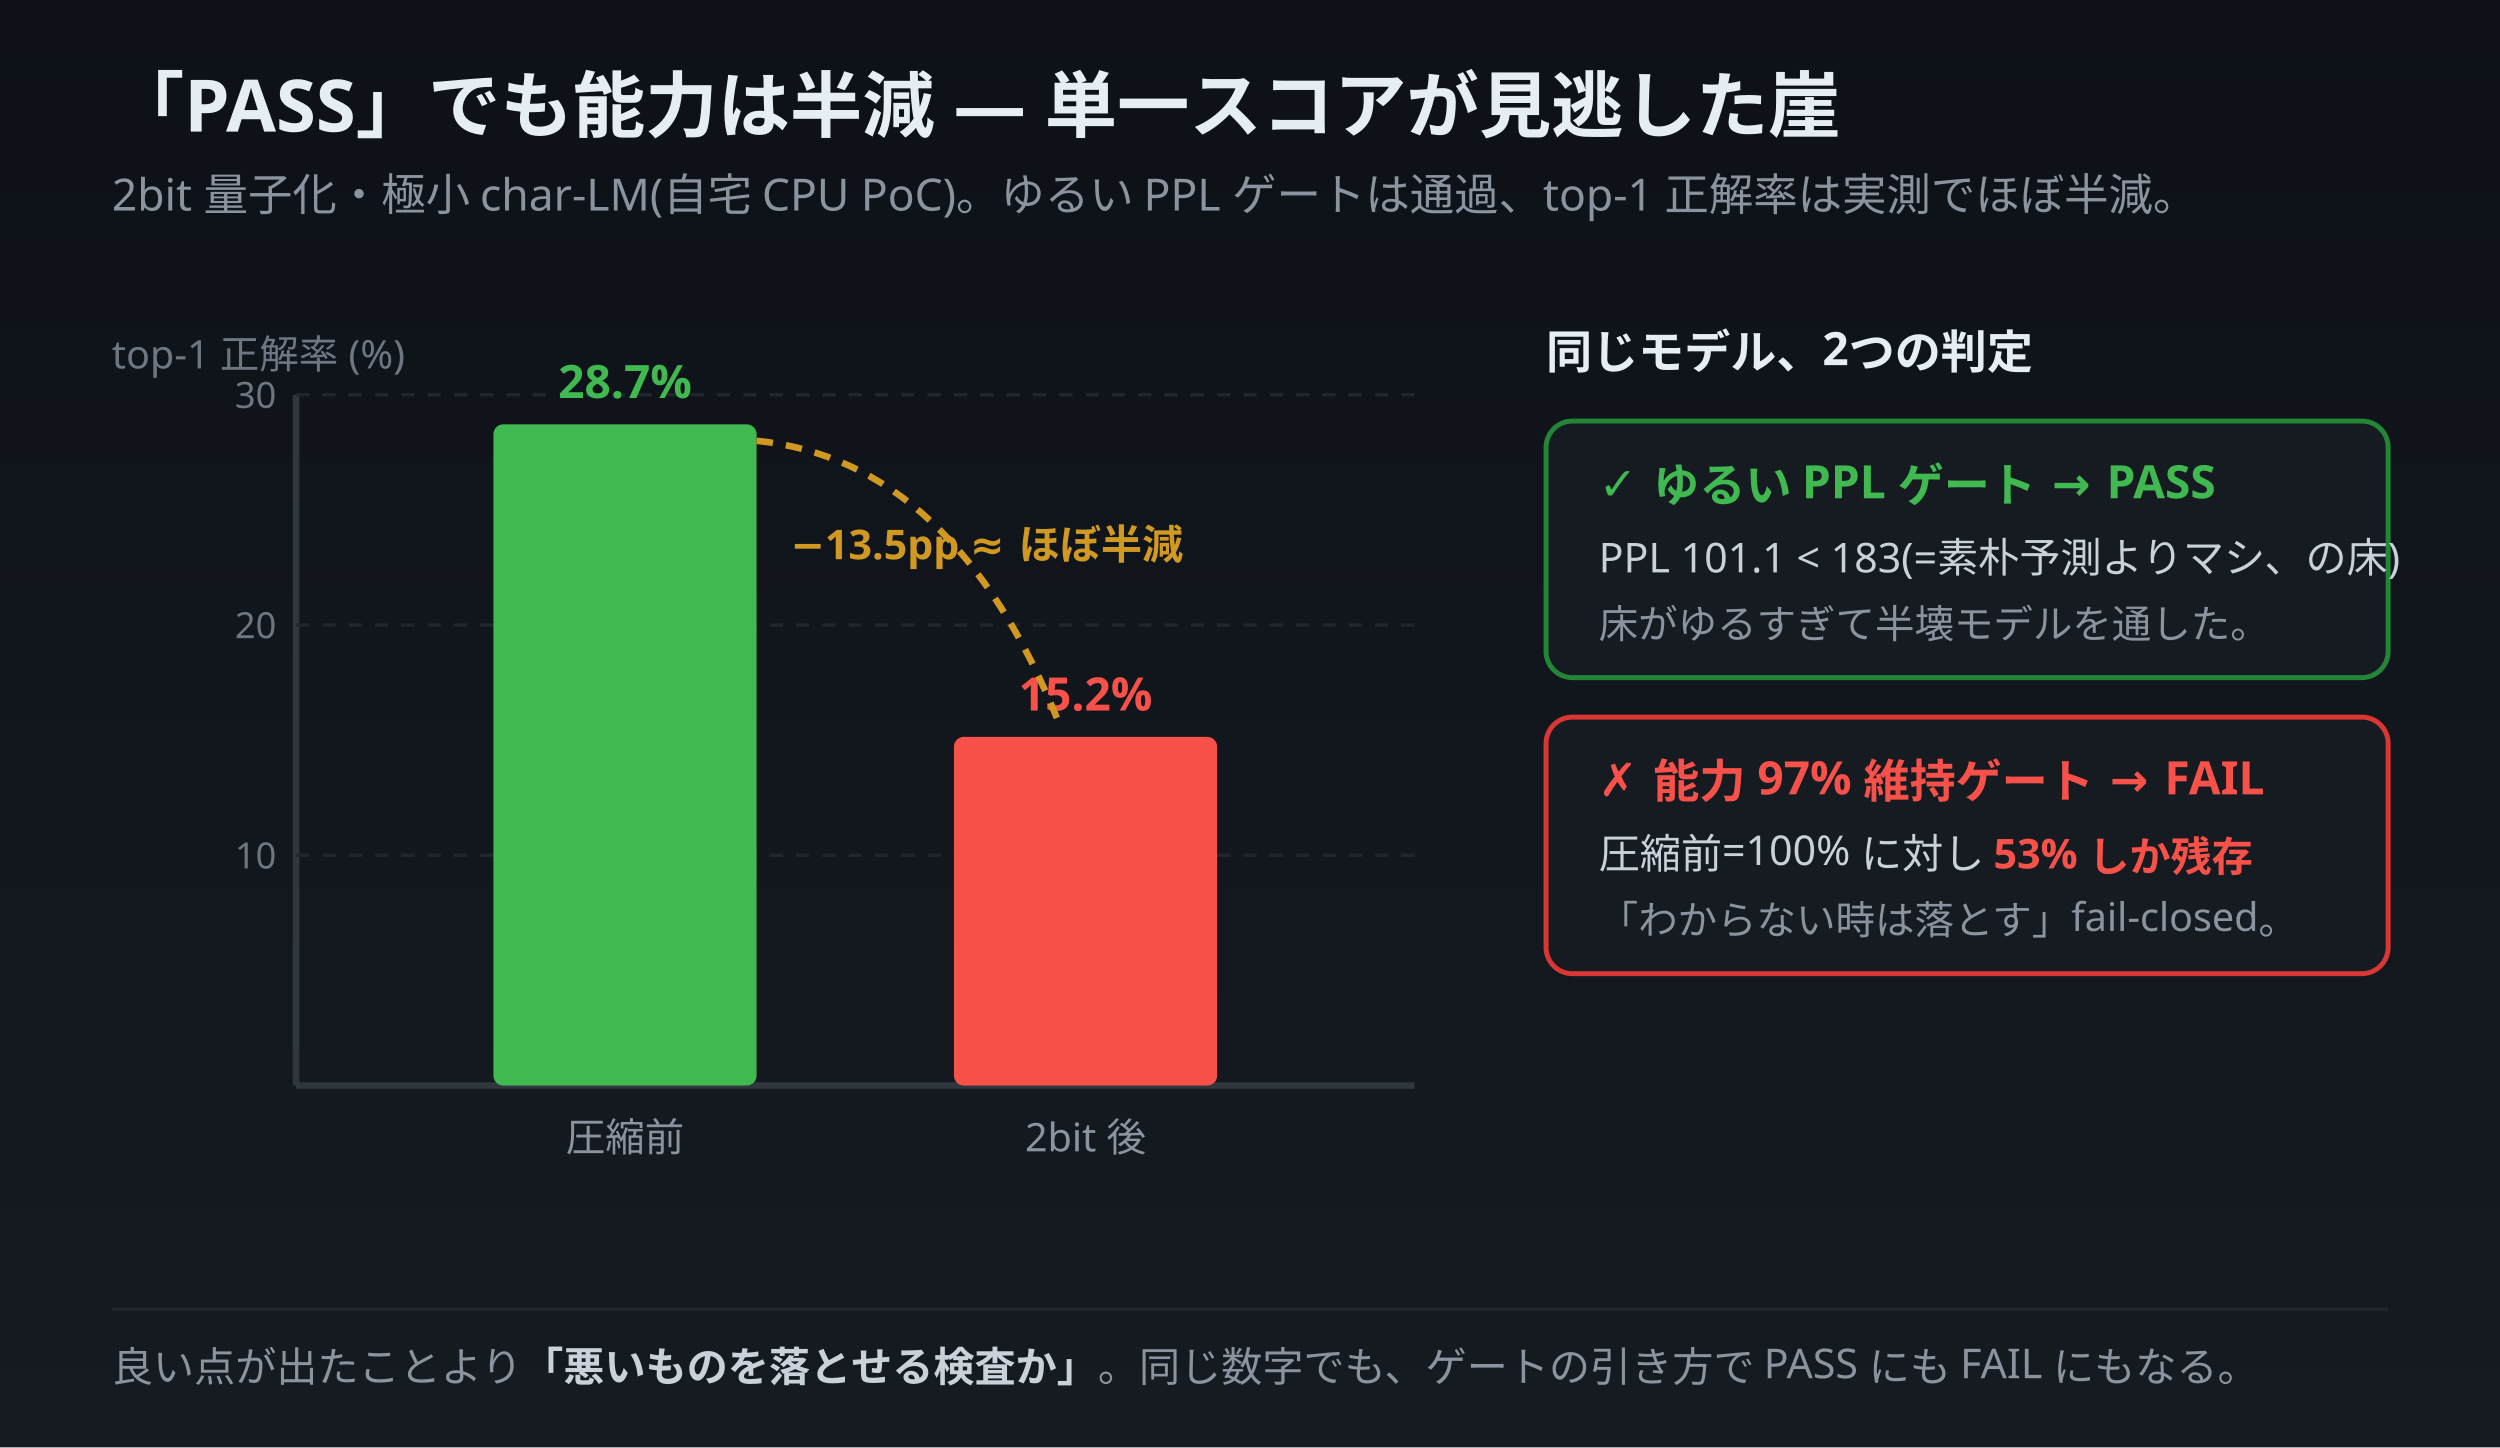
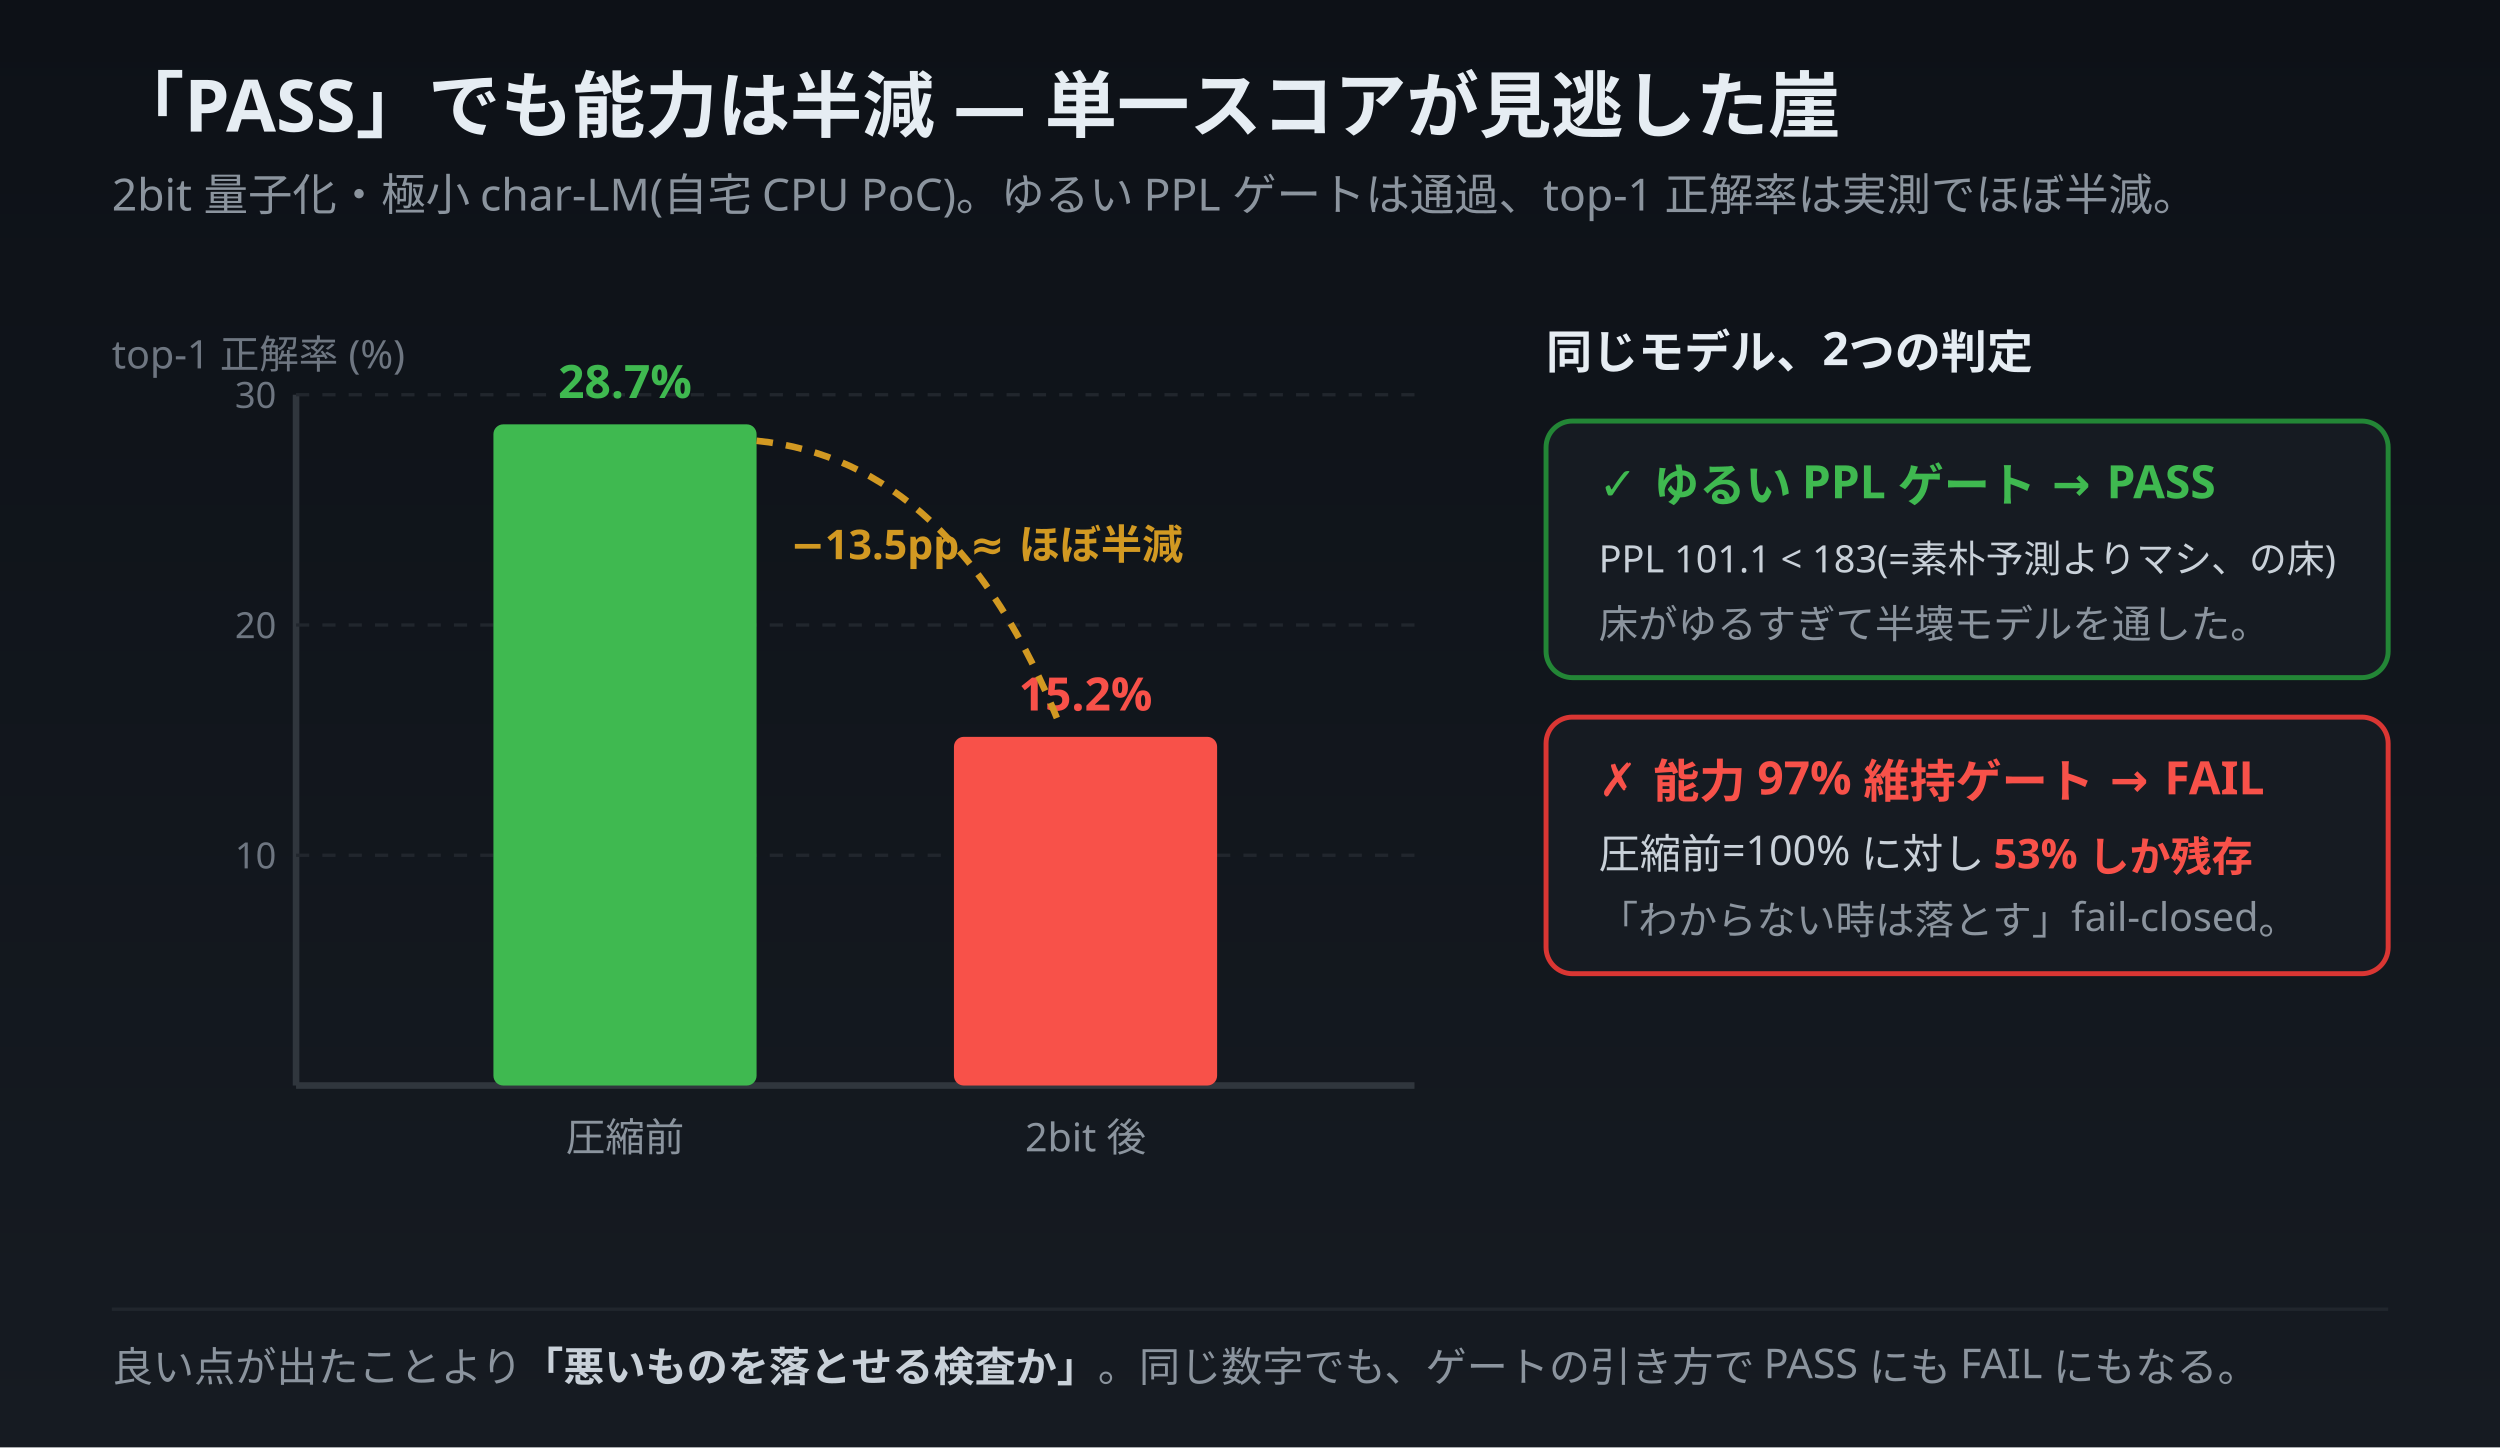
<svg xmlns="http://www.w3.org/2000/svg" viewBox="0 0 760 440" font-family="Segoe UI, Hiragino Kaku Gothic ProN, Meiryo, sans-serif">
  <defs>
    <linearGradient id="bg" x1="0" y1="0" x2="0" y2="1">
      <stop offset="0" stop-color="#0d1117" />
      <stop offset="1" stop-color="#161b22" />
    </linearGradient>
  </defs>
  <rect width="760" height="440" fill="url(#bg)" />
  <text x="34" y="40" fill="#e6edf3" font-size="22" font-weight="700">「PASS」でも能力は半減 — 単一スコアが見逃した崖</text>
  <text x="34" y="64" fill="#8b949e" font-size="13.5">2bit 量子化・極小 char-LM(自宅 CPU PoC)。ゆるい PPL ゲートは通過、top-1 正解率は実測でほぼ半減。</text>
  <line x1="90" y1="330" x2="430" y2="330" stroke="#30363d" stroke-width="2" />
  <line x1="90" y1="120" x2="90" y2="330" stroke="#30363d" stroke-width="2" />
  <text x="34" y="112" fill="#6e7681" font-size="12">top-1 正解率 (%)</text>
  <line x1="90" y1="260" x2="430" y2="260" stroke="#21262d" stroke-width="1" stroke-dasharray="4 4" />
  <text x="84" y="264" fill="#6e7681" font-size="11" text-anchor="end">10</text>
  <line x1="90" y1="190" x2="430" y2="190" stroke="#21262d" stroke-width="1" stroke-dasharray="4 4" />
  <text x="84" y="194" fill="#6e7681" font-size="11" text-anchor="end">20</text>
  <line x1="90" y1="120" x2="430" y2="120" stroke="#21262d" stroke-width="1" stroke-dasharray="4 4" />
  <text x="84" y="124" fill="#6e7681" font-size="11" text-anchor="end">30</text>
  <rect x="150" y="129" width="80" height="201" rx="3" fill="#3fb950" />
  <text x="190" y="121" fill="#3fb950" font-size="14" font-weight="700" text-anchor="middle">28.7%</text>
  <text x="190" y="350" fill="#8b949e" font-size="12" text-anchor="middle">圧縮前</text>
  <rect x="290" y="224" width="80" height="106" rx="3" fill="#f85149" />
  <text x="330" y="216" fill="#f85149" font-size="14" font-weight="700" text-anchor="middle">15.2%</text>
  <text x="330" y="350" fill="#8b949e" font-size="12" text-anchor="middle">2bit 後</text>
  <path d="M230 134 q60 6 92 86" fill="none" stroke="#d29922" stroke-width="2" stroke-dasharray="5 4" />
  <text x="300" y="170" fill="#d29922" font-size="12.5" font-weight="700" text-anchor="middle">−13.5pp ≈ ほぼ半減</text>
  <text x="470" y="112" fill="#e6edf3" font-size="14" font-weight="700">同じモデル、2つの判定</text>
  <rect x="470" y="128" width="256" height="78" rx="8" fill="#161b22" stroke="#238636" stroke-width="1.5" />
  <text x="486" y="152" fill="#3fb950" font-size="14" font-weight="700">✓ ゆるい PPL ゲート → PASS</text>
-   <text x="486" y="174" fill="#c9d1d9" font-size="12.5">PPL 101.1 &lt; 183(=素朴予測よりマシ、の床)</text>
+   <text x="486" y="174" fill="#c9d1d9" font-size="11.5">PPL 101.1 &lt; 183(=素朴予測よりマシ、の床)</text>
  <text x="486" y="194" fill="#8b949e" font-size="12">床がゆるすぎて半壊モデルを通した。</text>
  <rect x="470" y="218" width="256" height="78" rx="8" fill="#161b22" stroke="#da3633" stroke-width="1.5" />
  <text x="486" y="242" fill="#f85149" font-size="14" font-weight="700">✗ 能力 97% 維持ゲート → FAIL</text>
  <text x="486" y="264" fill="#c9d1d9" font-size="12.5">圧縮前=100% に対し <tspan fill="#f85149" font-weight="700">53% しか残存</tspan>
  </text>
  <text x="486" y="284" fill="#8b949e" font-size="12">「わからない時は落とす」fail-closed。</text>
  <line x1="34" y1="398" x2="726" y2="398" stroke="#21262d" stroke-width="1" />
  <text x="34" y="420" fill="#8b949e" font-size="12.5">良い点が出たことより<tspan fill="#c9d1d9" font-weight="700">「悪いものを落とせる検査か」</tspan>。同じ数字でも、ゲートの引き方で PASS にも FAIL にもなる。</text>
</svg>
